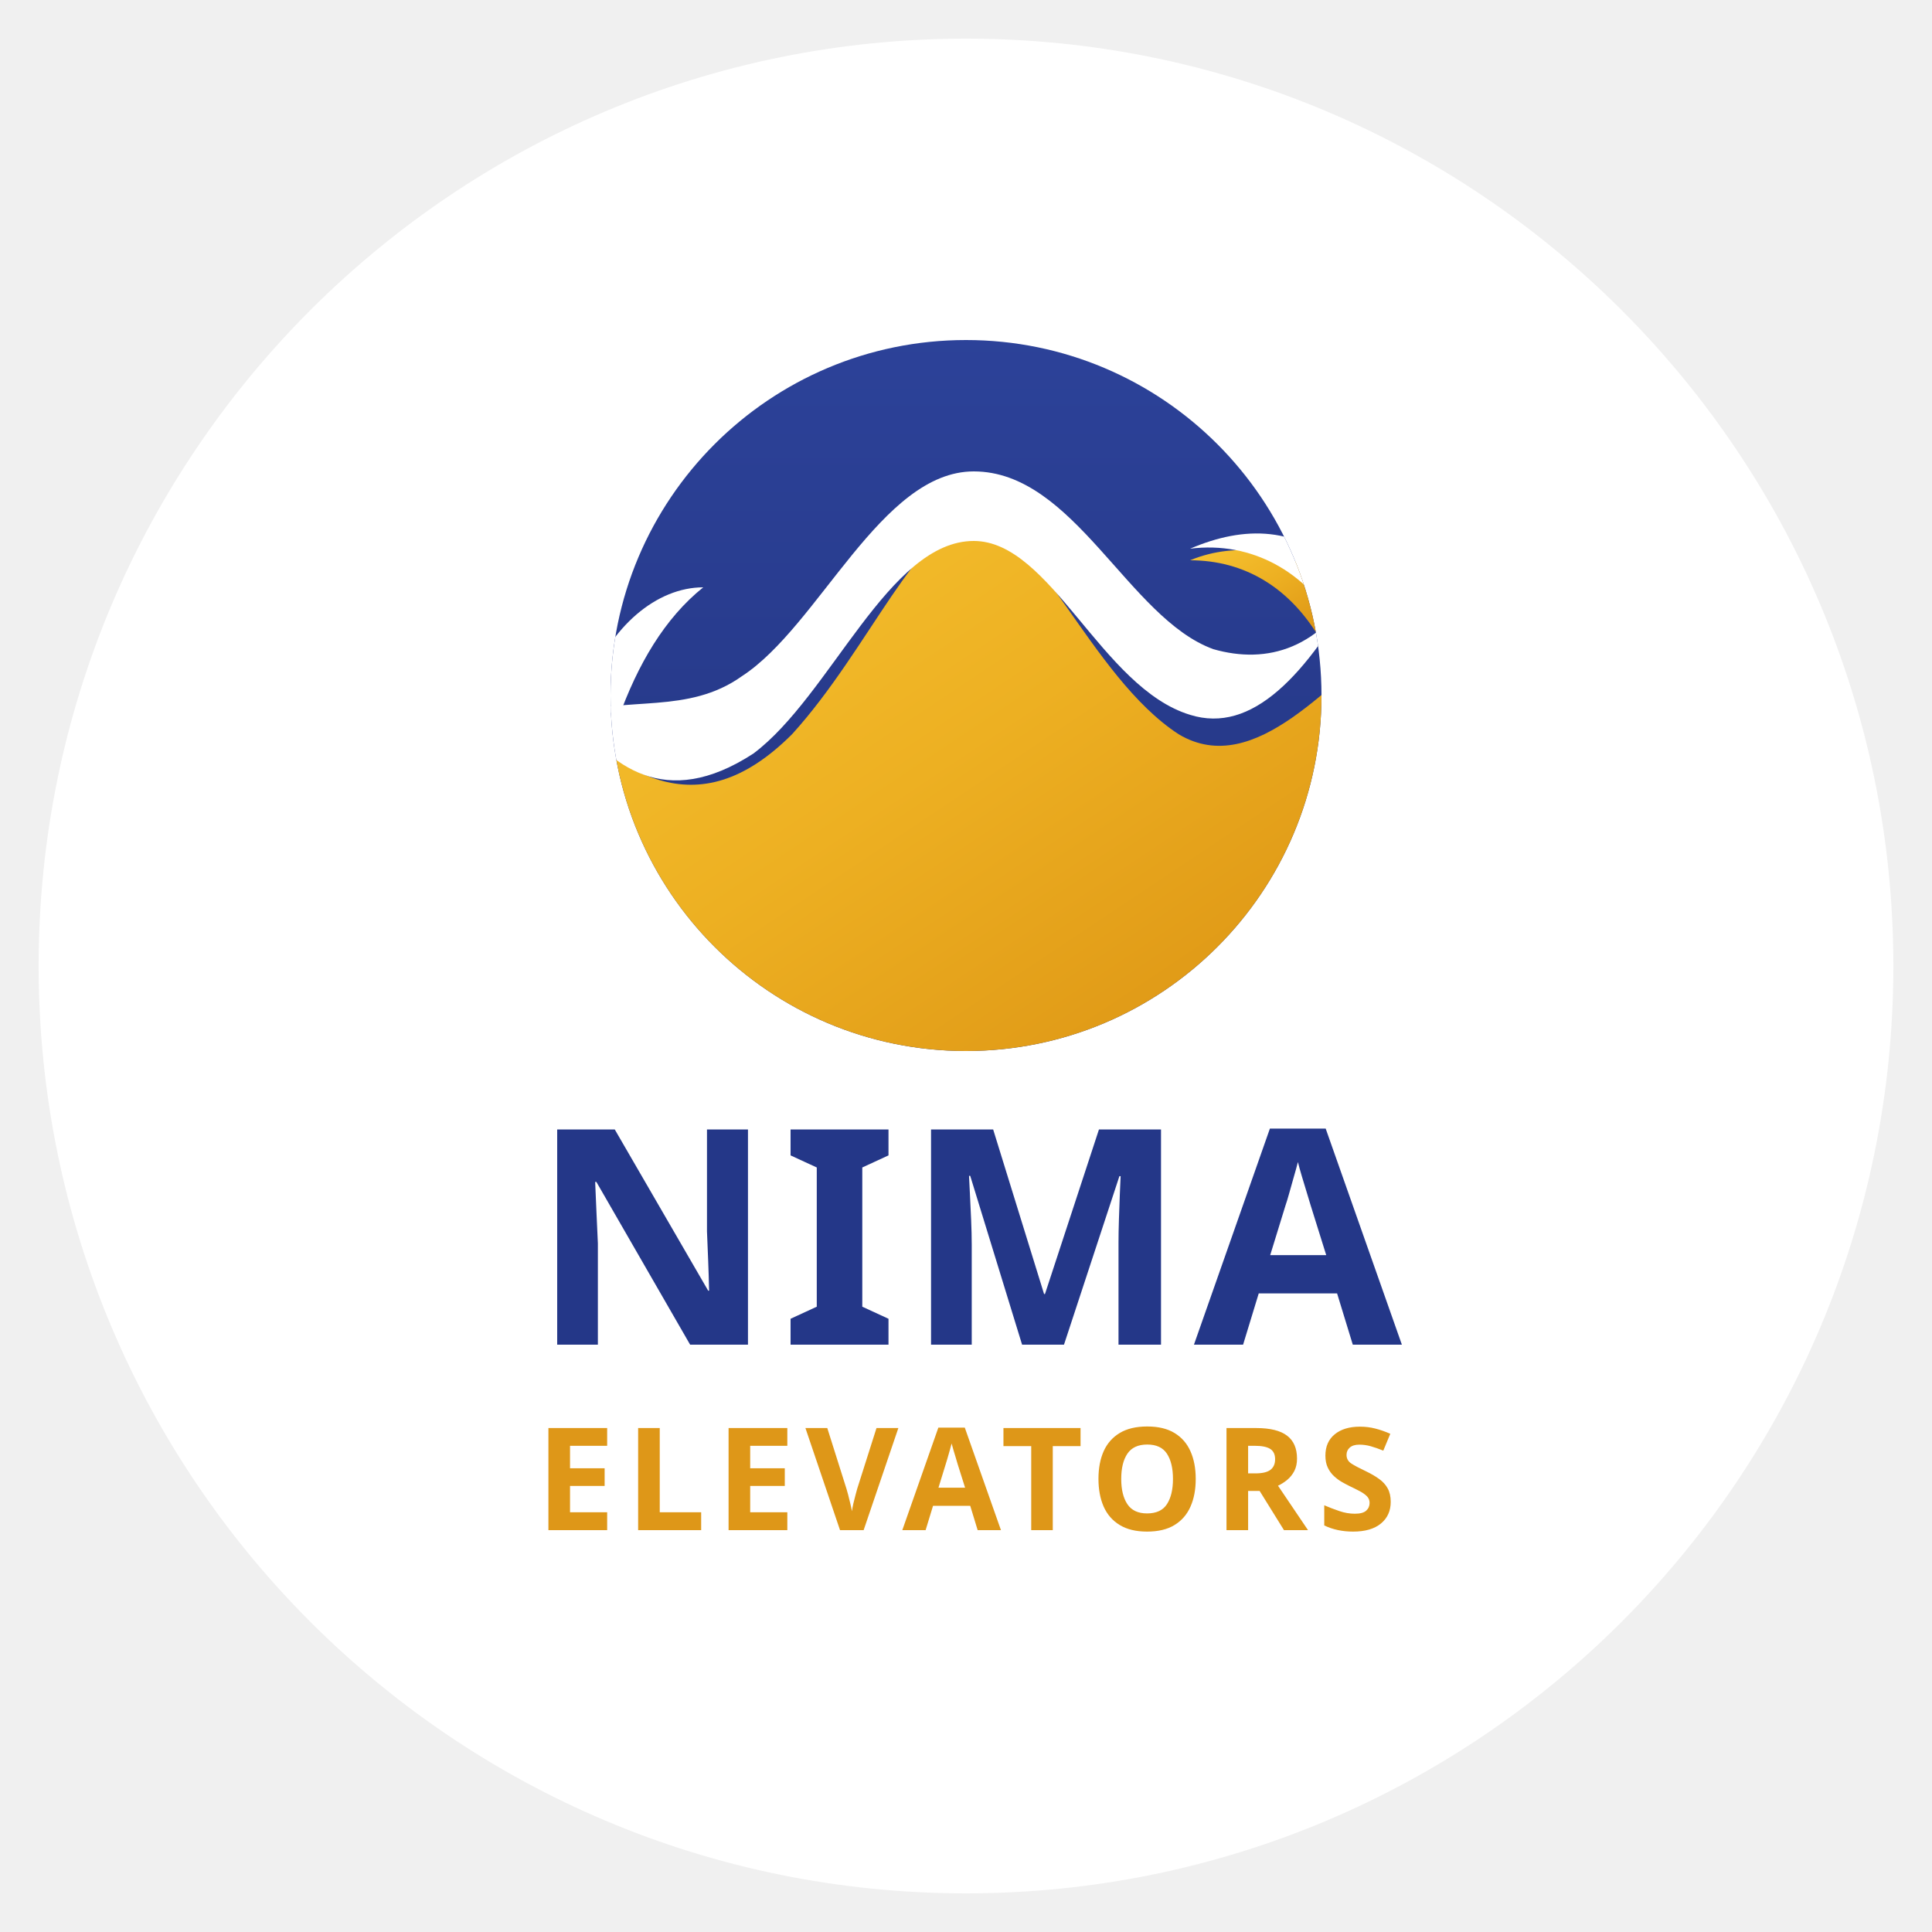
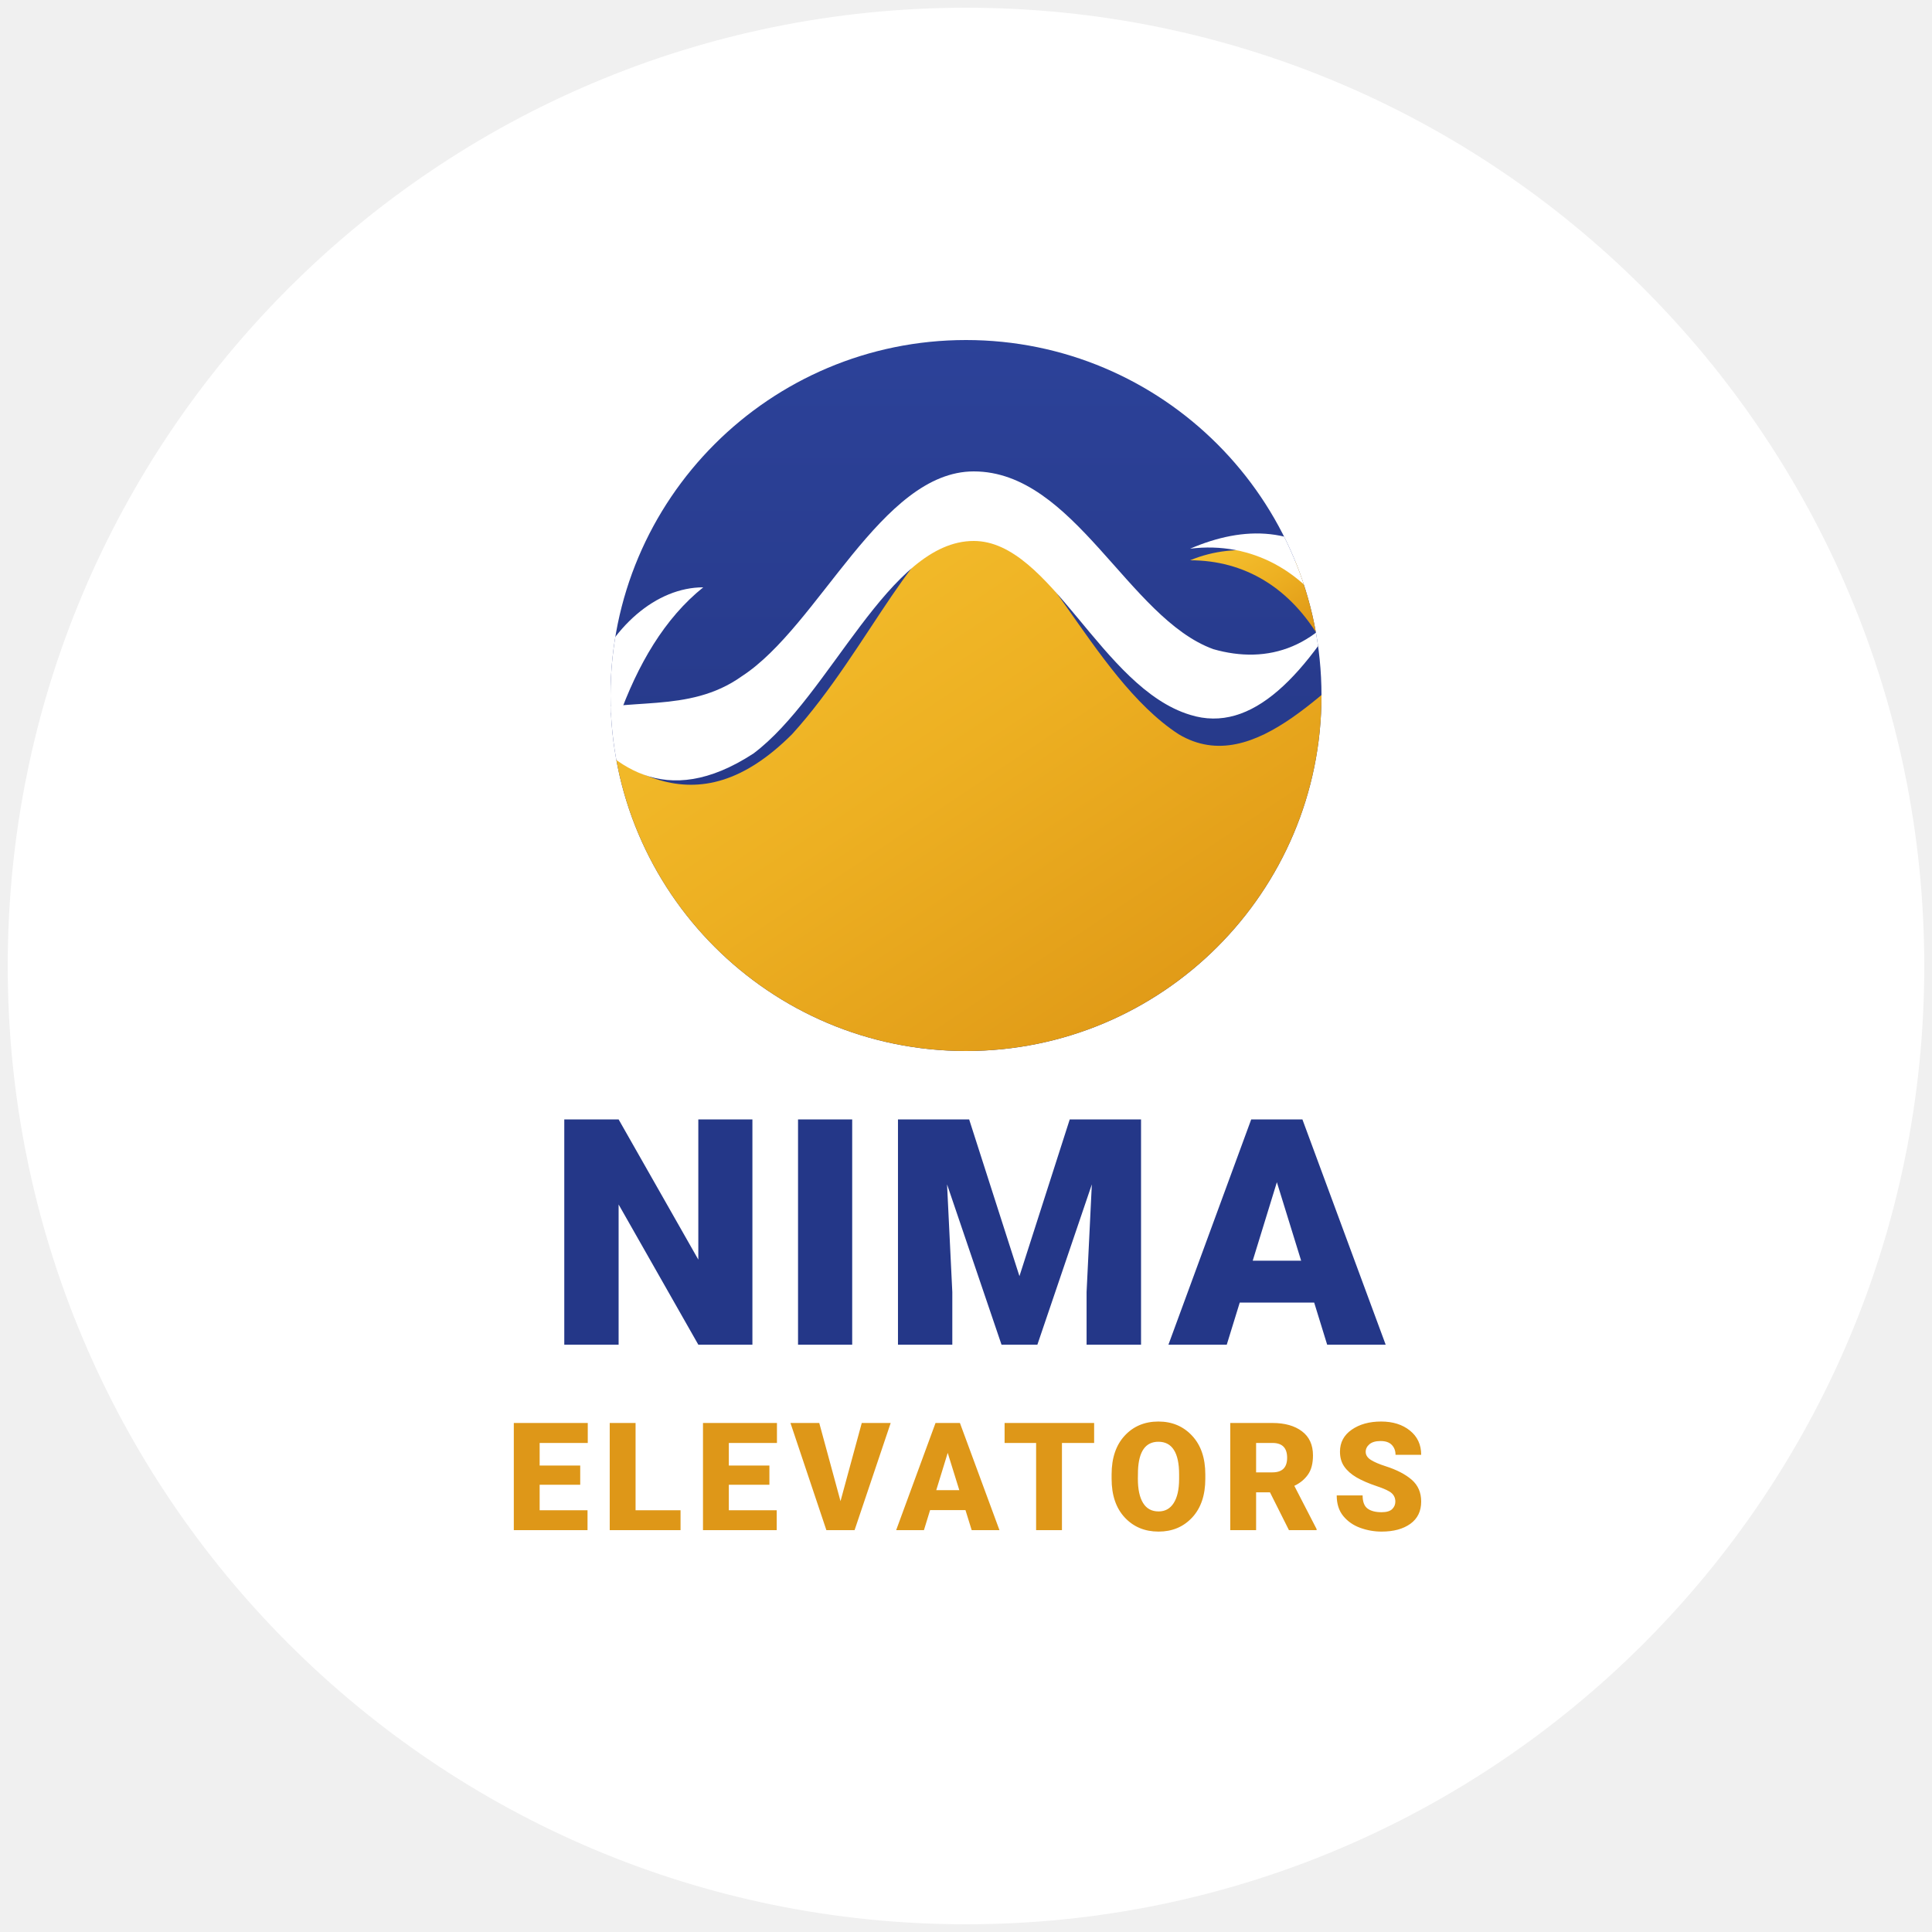
- <svg xmlns="http://www.w3.org/2000/svg" viewBox="0 0 500 500" width="100%" height="100%">
+ <svg xmlns="http://www.w3.org/2000/svg" viewBox="0 0 500 500" width="500" height="500" preserveAspectRatio="xMidYMid meet">
  <defs>
    <linearGradient id="goldGrad" x1="0%" y1="0%" x2="100%" y2="100%">
      <stop offset="0%" stop-color="#F7C432" />
      <stop offset="45%" stop-color="#EDB022" />
      <stop offset="100%" stop-color="#D98E11" />
    </linearGradient>
    <linearGradient id="blueGrad" x1="0%" y1="0%" x2="0%" y2="100%">
      <stop offset="0%" stop-color="#2D439B" />
      <stop offset="100%" stop-color="#22337E" />
    </linearGradient>
    <clipPath id="emblemCircle">
      <circle cx="250" cy="180" r="92" />
    </clipPath>
  </defs>
-   <circle cx="250" cy="250" r="240" fill="#FFFFFF" />
+   <circle cx="250" cy="250" r="248" fill="#FFFFFF" />
  <g clip-path="url(#emblemCircle)">
    <rect x="140" y="70" width="220" height="220" fill="url(#blueGrad)" />
    <path d="M 140,180               C 160,200 180,215 205,190               C 225,168 238,135 252,135               C 268,135 282,175 305,190               C 325,202 345,175 360,165               L 360,280 L 140,280 Z" fill="url(#goldGrad)" />
    <path d="M 148,185               C 158,198 172,210 195,195               C 215,180 230,140 252,140               C 272,140 285,178 308,185               C 324,190 338,175 352,150              C 342,168 328,172 314,168              C 292,160 278,122 252,122              C 228,122 212,162 192,175              C 178,185 162,180 148,185 Z" fill="#FFFFFF" />
    <path d="M 152,178               C 158,162 170,152 182,152               C 172,160 165,172 160,186               C 155,182 153,180 152,178 Z" fill="#FFFFFF" />
    <path d="M 345,152               C 335,142 320,140 308,145               C 322,145 334,152 342,166               C 344,160 345,155 345,152 Z" fill="url(#goldGrad)" />
    <path d="M 348,148               C 336,136 322,136 308,142               C 324,140 338,148 346,162               C 347,156 348,152 348,148 Z" fill="#FFFFFF" />
  </g>
-   <g fill="#243788">
-     <text x="250" y="348" text-anchor="middle" font-family="'Outfit', 'Montserrat', 'Arial Black', sans-serif" font-weight="900" font-size="78" letter-spacing="1.5">NIMA</text>
-   </g>
-   <g fill="#DE9718">
-     <text x="250" y="396" text-anchor="middle" font-family="'Outfit', 'Montserrat', 'Arial Black', sans-serif" font-weight="800" font-size="37" letter-spacing="2.5">ELEVATORS</text>
-   </g>
+   <text x="250" y="348" text-anchor="middle" font-family="system-ui, -apple-system, BlinkMacSystemFont, 'Segoe UI', Roboto, 'Helvetica Neue', Arial, sans-serif" font-weight="900" font-size="82" fill="#243788" letter-spacing="2">NIMA</text>
+   <text x="250" y="396" text-anchor="middle" font-family="system-ui, -apple-system, BlinkMacSystemFont, 'Segoe UI', Roboto, 'Helvetica Neue', Arial, sans-serif" font-weight="800" font-size="39" fill="#DE9718" letter-spacing="3">ELEVATORS</text>
</svg>
